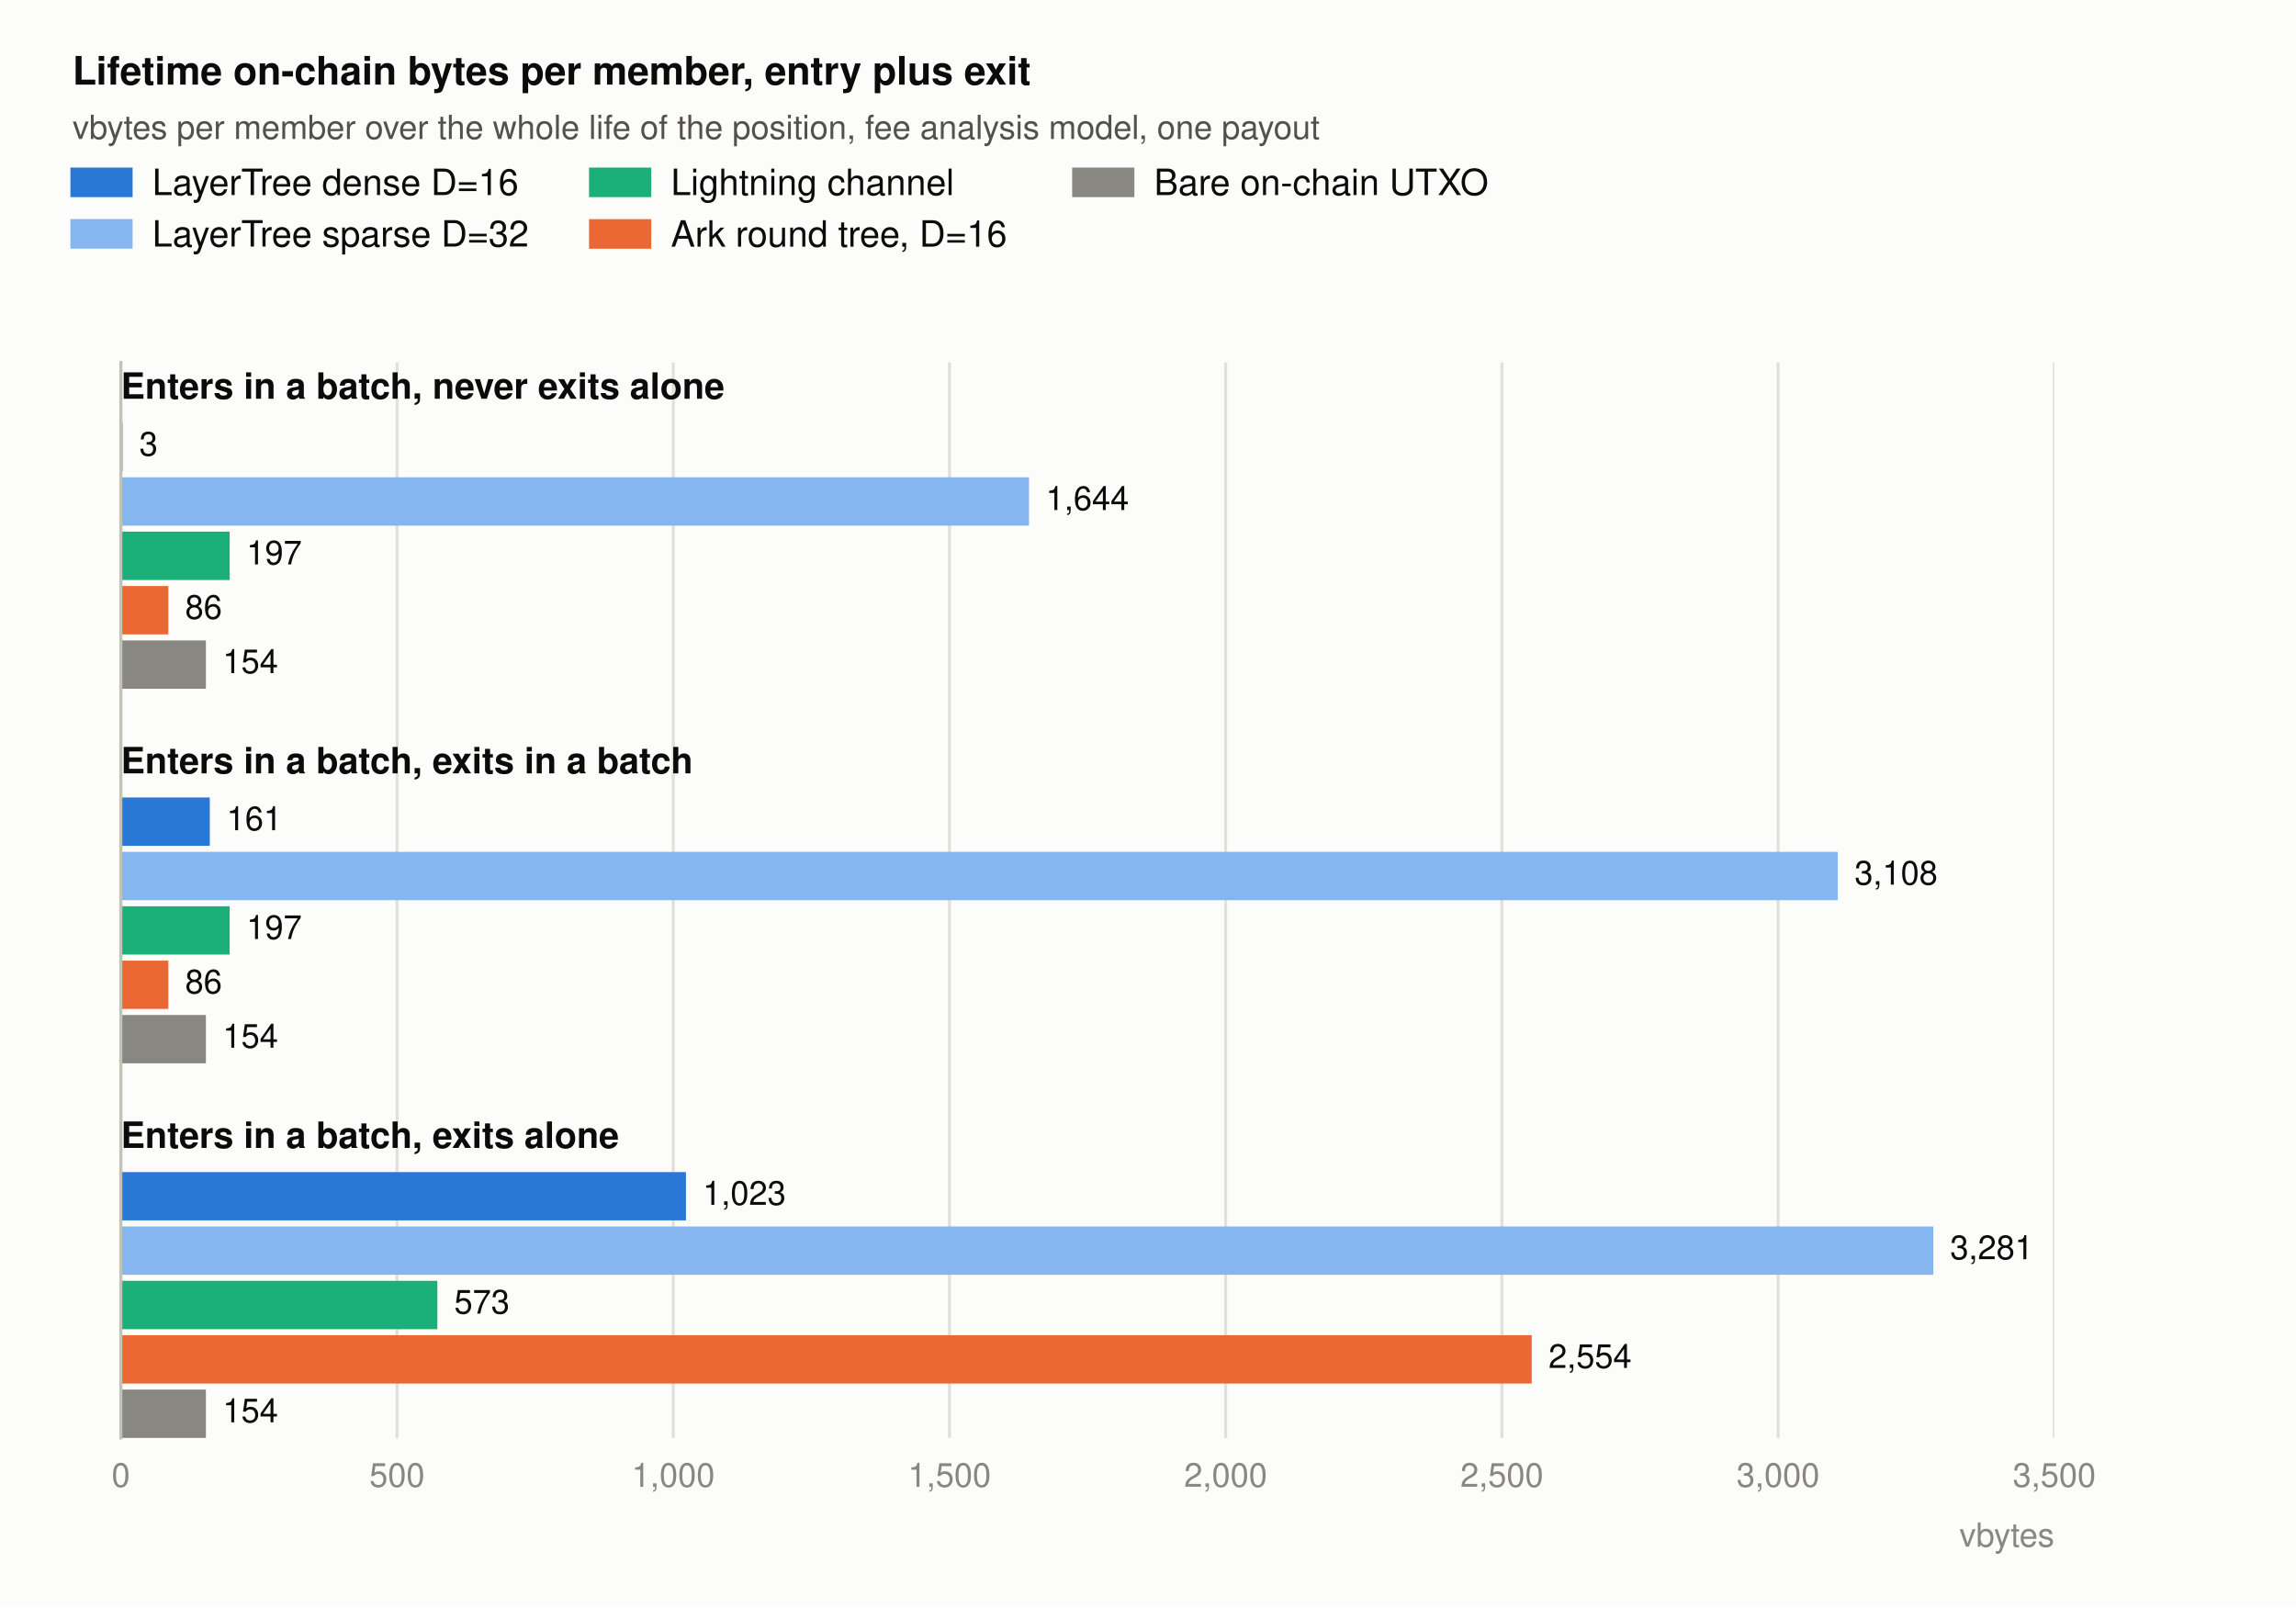
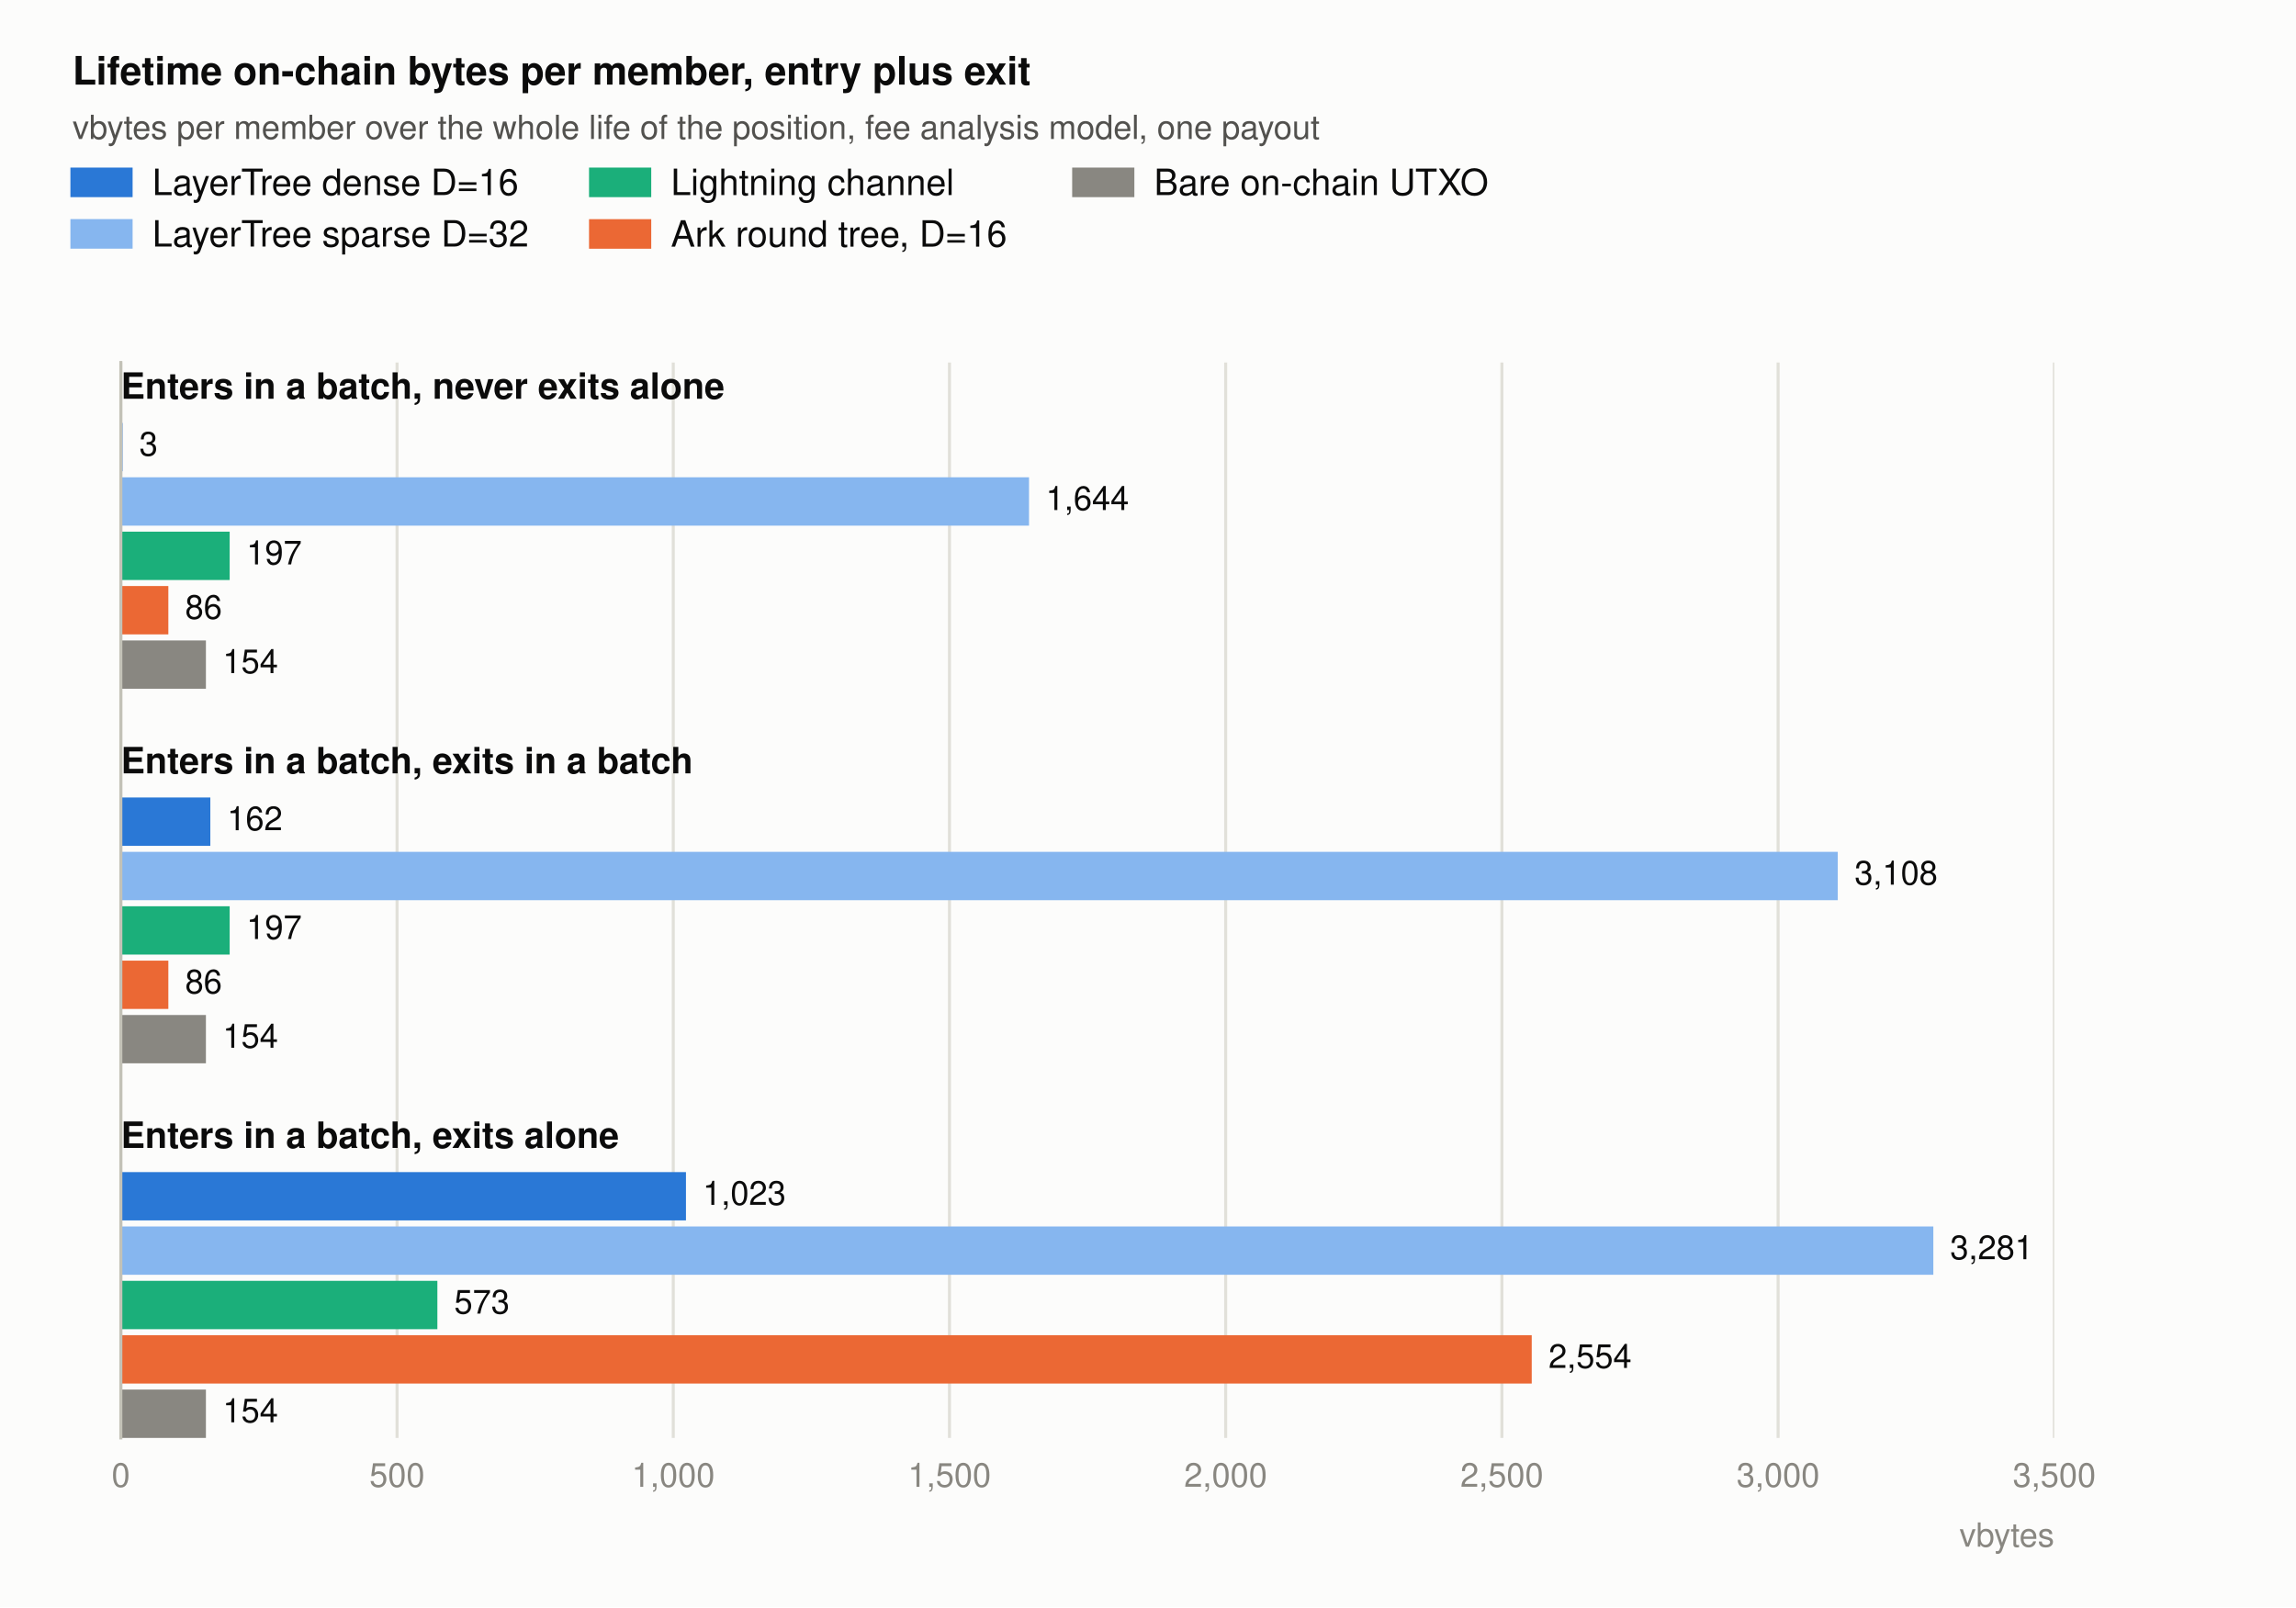
<svg xmlns="http://www.w3.org/2000/svg" width="547.2pt" height="383.04pt" viewBox="0 0 547.2 383.04" version="1.1">
  <defs>
    <style type="text/css">*{stroke-linejoin: round; stroke-linecap: butt}</style>
  </defs>
  <g id="figure_1">
    <g id="patch_1">
      <path d="M 0 383.04  L 547.2 383.04  L 547.2 0  L 0 0  z " style="fill: #fcfcfb" />
    </g>
    <g id="axes_1">
      <g id="patch_2">
        <path d="M 28.8 342.72  L 489.6 342.72  L 489.6 86.4  L 28.8 86.4  z " style="fill: #fcfcfb" />
      </g>
      <g id="matplotlib.axis_1">
        <g id="xtick_1">
          <g id="line2d_1">
            <path d="M 28.8 342.72  L 28.8 86.4  " clip-path="url(#pbfba968cba)" style="fill: none; stroke: #e1e0d9; stroke-width: 0.72; stroke-linecap: square" />
          </g>
          <g id="line2d_2" />
          <g id="text_1">
            <text style="font-size: 7.92px; font-family: 'Helvetica Neue', 'Helvetica', 'Arial', 'DejaVu Sans', sans-serif; text-anchor: middle; fill: #898781" x="28.8" y="354.375" transform="rotate(-0 28.8 354.3754)">0</text>
          </g>
        </g>
        <g id="xtick_2">
          <g id="line2d_3">
            <path d="M 94.629 342.72  L 94.629 86.4  " clip-path="url(#pbfba968cba)" style="fill: none; stroke: #e1e0d9; stroke-width: 0.72; stroke-linecap: square" />
          </g>
          <g id="line2d_4" />
          <g id="text_2">
            <text style="font-size: 7.92px; font-family: 'Helvetica Neue', 'Helvetica', 'Arial', 'DejaVu Sans', sans-serif; text-anchor: middle; fill: #898781" x="94.629" y="354.375" transform="rotate(-0 94.62857 354.3754)">500</text>
          </g>
        </g>
        <g id="xtick_3">
          <g id="line2d_5">
            <path d="M 160.457 342.72  L 160.457 86.4  " clip-path="url(#pbfba968cba)" style="fill: none; stroke: #e1e0d9; stroke-width: 0.72; stroke-linecap: square" />
          </g>
          <g id="line2d_6" />
          <g id="text_3">
            <text style="font-size: 7.92px; font-family: 'Helvetica Neue', 'Helvetica', 'Arial', 'DejaVu Sans', sans-serif; text-anchor: middle; fill: #898781" x="160.457" y="354.375" transform="rotate(-0 160.4571 354.3754)">1,000</text>
          </g>
        </g>
        <g id="xtick_4">
          <g id="line2d_7">
            <path d="M 226.286 342.72  L 226.286 86.4  " clip-path="url(#pbfba968cba)" style="fill: none; stroke: #e1e0d9; stroke-width: 0.72; stroke-linecap: square" />
          </g>
          <g id="line2d_8" />
          <g id="text_4">
            <text style="font-size: 7.92px; font-family: 'Helvetica Neue', 'Helvetica', 'Arial', 'DejaVu Sans', sans-serif; text-anchor: middle; fill: #898781" x="226.286" y="354.375" transform="rotate(-0 226.2857 354.3754)">1,500</text>
          </g>
        </g>
        <g id="xtick_5">
          <g id="line2d_9">
            <path d="M 292.114 342.72  L 292.114 86.4  " clip-path="url(#pbfba968cba)" style="fill: none; stroke: #e1e0d9; stroke-width: 0.72; stroke-linecap: square" />
          </g>
          <g id="line2d_10" />
          <g id="text_5">
            <text style="font-size: 7.92px; font-family: 'Helvetica Neue', 'Helvetica', 'Arial', 'DejaVu Sans', sans-serif; text-anchor: middle; fill: #898781" x="292.114" y="354.375" transform="rotate(-0 292.1143 354.3754)">2,000</text>
          </g>
        </g>
        <g id="xtick_6">
          <g id="line2d_11">
            <path d="M 357.943 342.72  L 357.943 86.4  " clip-path="url(#pbfba968cba)" style="fill: none; stroke: #e1e0d9; stroke-width: 0.72; stroke-linecap: square" />
          </g>
          <g id="line2d_12" />
          <g id="text_6">
            <text style="font-size: 7.92px; font-family: 'Helvetica Neue', 'Helvetica', 'Arial', 'DejaVu Sans', sans-serif; text-anchor: middle; fill: #898781" x="357.943" y="354.375" transform="rotate(-0 357.9429 354.3754)">2,500</text>
          </g>
        </g>
        <g id="xtick_7">
          <g id="line2d_13">
            <path d="M 423.771 342.72  L 423.771 86.4  " clip-path="url(#pbfba968cba)" style="fill: none; stroke: #e1e0d9; stroke-width: 0.72; stroke-linecap: square" />
          </g>
          <g id="line2d_14" />
          <g id="text_7">
            <text style="font-size: 7.92px; font-family: 'Helvetica Neue', 'Helvetica', 'Arial', 'DejaVu Sans', sans-serif; text-anchor: middle; fill: #898781" x="423.771" y="354.375" transform="rotate(-0 423.7714 354.3754)">3,000</text>
          </g>
        </g>
        <g id="xtick_8">
          <g id="line2d_15">
            <path d="M 489.6 342.72  L 489.6 86.4  " clip-path="url(#pbfba968cba)" style="fill: none; stroke: #e1e0d9; stroke-width: 0.72; stroke-linecap: square" />
          </g>
          <g id="line2d_16" />
          <g id="text_8">
            <text style="font-size: 7.92px; font-family: 'Helvetica Neue', 'Helvetica', 'Arial', 'DejaVu Sans', sans-serif; text-anchor: middle; fill: #898781" x="489.6" y="354.375" transform="rotate(-0 489.6 354.3754)">3,500</text>
          </g>
        </g>
      </g>
      <g id="matplotlib.axis_2" />
      <g id="patch_3">
        <path d="M 28.8 100.8  L 29.195 100.8  L 29.195 112.32  L 28.8 112.32  z " clip-path="url(#pbfba968cba)" style="fill: #2a78d6" />
      </g>
      <g id="patch_4">
        <path d="M 28.8 113.76  L 245.244 113.76  L 245.244 125.28  L 28.8 125.28  z " clip-path="url(#pbfba968cba)" style="fill: #86b6ef" />
      </g>
      <g id="patch_5">
        <path d="M 28.8 126.72  L 54.736 126.72  L 54.736 138.24  L 28.8 138.24  z " clip-path="url(#pbfba968cba)" style="fill: #1baf7a" />
      </g>
      <g id="patch_6">
        <path d="M 28.8 139.68  L 40.123 139.68  L 40.123 151.2  L 28.8 151.2  z " clip-path="url(#pbfba968cba)" style="fill: #eb6834" />
      </g>
      <g id="patch_7">
        <path d="M 28.8 152.64  L 49.075 152.64  L 49.075 164.16  L 28.8 164.16  z " clip-path="url(#pbfba968cba)" style="fill: #898781" />
      </g>
      <g id="patch_8">
-         <path d="M 28.8 190.08  L 49.997 190.08  L 49.997 201.6  L 28.8 201.6  z " clip-path="url(#pbfba968cba)" style="fill: #2a78d6" />
+         <path d="M 28.8 190.08  L 50.128 190.08  L 50.128 201.6  L 28.8 201.6  z " clip-path="url(#pbfba968cba)" style="fill: #2a78d6" />
      </g>
      <g id="patch_9">
        <path d="M 28.8 203.04  L 437.99 203.04  L 437.99 214.56  L 28.8 214.56  z " clip-path="url(#pbfba968cba)" style="fill: #86b6ef" />
      </g>
      <g id="patch_10">
        <path d="M 28.8 216  L 54.736 216  L 54.736 227.52  L 28.8 227.52  z " clip-path="url(#pbfba968cba)" style="fill: #1baf7a" />
      </g>
      <g id="patch_11">
        <path d="M 28.8 228.96  L 40.123 228.96  L 40.123 240.48  L 28.8 240.48  z " clip-path="url(#pbfba968cba)" style="fill: #eb6834" />
      </g>
      <g id="patch_12">
        <path d="M 28.8 241.92  L 49.075 241.92  L 49.075 253.44  L 28.8 253.44  z " clip-path="url(#pbfba968cba)" style="fill: #898781" />
      </g>
      <g id="patch_13">
        <path d="M 28.8 279.36  L 163.485 279.36  L 163.485 290.88  L 28.8 290.88  z " clip-path="url(#pbfba968cba)" style="fill: #2a78d6" />
      </g>
      <g id="patch_14">
        <path d="M 28.8 292.32  L 460.767 292.32  L 460.767 303.84  L 28.8 303.84  z " clip-path="url(#pbfba968cba)" style="fill: #86b6ef" />
      </g>
      <g id="patch_15">
        <path d="M 28.8 305.28  L 104.24 305.28  L 104.24 316.8  L 28.8 316.8  z " clip-path="url(#pbfba968cba)" style="fill: #1baf7a" />
      </g>
      <g id="patch_16">
        <path d="M 28.8 318.24  L 365.052 318.24  L 365.052 329.76  L 28.8 329.76  z " clip-path="url(#pbfba968cba)" style="fill: #eb6834" />
      </g>
      <g id="patch_17">
        <path d="M 28.8 331.2  L 49.075 331.2  L 49.075 342.72  L 28.8 342.72  z " clip-path="url(#pbfba968cba)" style="fill: #898781" />
      </g>
      <g id="patch_18">
        <path d="M 28.8 342.72  L 28.8 86.4  " style="fill: none; stroke: #c3c2b7; stroke-width: 0.72; stroke-linejoin: miter; stroke-linecap: square" />
      </g>
      <g id="text_9">
        <text style="font-weight: 600; font-size: 8.64px; font-family: 'Helvetica Neue', 'Helvetica', 'Arial', 'DejaVu Sans', sans-serif; text-anchor: start; fill: #0b0b0b" x="28.8" y="95.04" transform="rotate(-0 28.8 95.04)">Enters in a batch, never exits alone</text>
      </g>
      <g id="text_10">
        <text style="font-size: 7.92px; font-family: 'Helvetica Neue', 'Helvetica', 'Arial', 'DejaVu Sans', sans-serif; text-anchor: start; fill: #0b0b0b" x="33.195" y="108.607" transform="rotate(-0 33.19497 108.6074)">3</text>
      </g>
      <g id="text_11">
        <text style="font-size: 7.92px; font-family: 'Helvetica Neue', 'Helvetica', 'Arial', 'DejaVu Sans', sans-serif; text-anchor: start; fill: #0b0b0b" x="249.244" y="121.567" transform="rotate(-0 249.2443 121.5674)">1,644</text>
      </g>
      <g id="text_12">
        <text style="font-size: 7.92px; font-family: 'Helvetica Neue', 'Helvetica', 'Arial', 'DejaVu Sans', sans-serif; text-anchor: start; fill: #0b0b0b" x="58.736" y="134.527" transform="rotate(-0 58.73646 134.5274)">197</text>
      </g>
      <g id="text_13">
        <text style="font-size: 7.92px; font-family: 'Helvetica Neue', 'Helvetica', 'Arial', 'DejaVu Sans', sans-serif; text-anchor: start; fill: #0b0b0b" x="44.123" y="147.487" transform="rotate(-0 44.12251 147.4874)">86</text>
      </g>
      <g id="text_14">
        <text style="font-size: 7.92px; font-family: 'Helvetica Neue', 'Helvetica', 'Arial', 'DejaVu Sans', sans-serif; text-anchor: start; fill: #0b0b0b" x="53.075" y="160.447" transform="rotate(-0 53.0752 160.4474)">154</text>
      </g>
      <g id="text_15">
        <text style="font-weight: 600; font-size: 8.64px; font-family: 'Helvetica Neue', 'Helvetica', 'Arial', 'DejaVu Sans', sans-serif; text-anchor: start; fill: #0b0b0b" x="28.8" y="184.32" transform="rotate(-0 28.8 184.32)">Enters in a batch, exits in a batch</text>
      </g>
      <g id="text_16">
-         <text style="font-size: 7.92px; font-family: 'Helvetica Neue', 'Helvetica', 'Arial', 'DejaVu Sans', sans-serif; text-anchor: start; fill: #0b0b0b" x="53.997" y="197.887" transform="rotate(-0 53.9968 197.8874)">161</text>
+         <text style="font-size: 7.92px; font-family: 'Helvetica Neue', 'Helvetica', 'Arial', 'DejaVu Sans', sans-serif; text-anchor: start; fill: #0b0b0b" x="54.128" y="197.887" transform="rotate(-0 54.12846 197.8874)">162</text>
      </g>
      <g id="text_17">
        <text style="font-size: 7.92px; font-family: 'Helvetica Neue', 'Helvetica', 'Arial', 'DejaVu Sans', sans-serif; text-anchor: start; fill: #0b0b0b" x="441.99" y="210.847" transform="rotate(-0 441.9904 210.8474)">3,108</text>
      </g>
      <g id="text_18">
        <text style="font-size: 7.92px; font-family: 'Helvetica Neue', 'Helvetica', 'Arial', 'DejaVu Sans', sans-serif; text-anchor: start; fill: #0b0b0b" x="58.736" y="223.807" transform="rotate(-0 58.73646 223.8074)">197</text>
      </g>
      <g id="text_19">
        <text style="font-size: 7.92px; font-family: 'Helvetica Neue', 'Helvetica', 'Arial', 'DejaVu Sans', sans-serif; text-anchor: start; fill: #0b0b0b" x="44.123" y="236.767" transform="rotate(-0 44.12251 236.7674)">86</text>
      </g>
      <g id="text_20">
        <text style="font-size: 7.92px; font-family: 'Helvetica Neue', 'Helvetica', 'Arial', 'DejaVu Sans', sans-serif; text-anchor: start; fill: #0b0b0b" x="53.075" y="249.727" transform="rotate(-0 53.0752 249.7274)">154</text>
      </g>
      <g id="text_21">
        <text style="font-weight: 600; font-size: 8.64px; font-family: 'Helvetica Neue', 'Helvetica', 'Arial', 'DejaVu Sans', sans-serif; text-anchor: start; fill: #0b0b0b" x="28.8" y="273.6" transform="rotate(-0 28.8 273.6)">Enters in a batch, exits alone</text>
      </g>
      <g id="text_22">
        <text style="font-size: 7.92px; font-family: 'Helvetica Neue', 'Helvetica', 'Arial', 'DejaVu Sans', sans-serif; text-anchor: start; fill: #0b0b0b" x="167.485" y="287.167" transform="rotate(-0 167.4853 287.1674)">1,023</text>
      </g>
      <g id="text_23">
        <text style="font-size: 7.92px; font-family: 'Helvetica Neue', 'Helvetica', 'Arial', 'DejaVu Sans', sans-serif; text-anchor: start; fill: #0b0b0b" x="464.767" y="300.127" transform="rotate(-0 464.7671 300.1274)">3,281</text>
      </g>
      <g id="text_24">
        <text style="font-size: 7.92px; font-family: 'Helvetica Neue', 'Helvetica', 'Arial', 'DejaVu Sans', sans-serif; text-anchor: start; fill: #0b0b0b" x="108.24" y="313.087" transform="rotate(-0 108.2395 313.0874)">573</text>
      </g>
      <g id="text_25">
        <text style="font-size: 7.92px; font-family: 'Helvetica Neue', 'Helvetica', 'Arial', 'DejaVu Sans', sans-serif; text-anchor: start; fill: #0b0b0b" x="369.052" y="326.047" transform="rotate(-0 369.0523 326.0474)">2,554</text>
      </g>
      <g id="text_26">
        <text style="font-size: 7.92px; font-family: 'Helvetica Neue', 'Helvetica', 'Arial', 'DejaVu Sans', sans-serif; text-anchor: start; fill: #0b0b0b" x="53.075" y="339.007" transform="rotate(-0 53.0752 339.0074)">154</text>
      </g>
    </g>
    <g id="text_27">
      <text style="font-weight: 600; font-size: 9.36px; font-family: 'Helvetica Neue', 'Helvetica', 'Arial', 'DejaVu Sans', sans-serif; text-anchor: start; fill: #0b0b0b" x="17.28" y="20.16" transform="rotate(-0 17.28 20.16)">Lifetime on-chain bytes per member, entry plus exit</text>
    </g>
    <g id="text_28">
      <text style="font-size: 7.92px; font-family: 'Helvetica Neue', 'Helvetica', 'Arial', 'DejaVu Sans', sans-serif; text-anchor: start; fill: #52514e" x="17.28" y="33.12" transform="rotate(-0 17.28 33.12)">vbytes per member over the whole life of the position, fee analysis model, one payout</text>
    </g>
    <g id="text_29">
      <text style="font-size: 7.92px; font-family: 'Helvetica Neue', 'Helvetica', 'Arial', 'DejaVu Sans', sans-serif; text-anchor: end; fill: #898781" x="489.6" y="368.64" transform="rotate(-0 489.6 368.64)">vbytes</text>
    </g>
    <g id="legend_1">
      <g id="patch_19">
        <path d="M 17.28 46.489  L 31.104 46.489  L 31.104 40.441  L 17.28 40.441  z " style="fill: #2a78d6; stroke: #2a78d6; stroke-linejoin: miter" />
      </g>
      <g id="text_30">
        <text style="font-size: 8.64px; font-family: 'Helvetica Neue', 'Helvetica', 'Arial', 'DejaVu Sans', sans-serif; text-anchor: start; fill: #0b0b0b" x="36.288" y="46.489" transform="rotate(-0 36.288 46.4895)">LayerTree dense D=16</text>
      </g>
      <g id="patch_20">
        <path d="M 17.28 58.768  L 31.104 58.768  L 31.104 52.72  L 17.28 52.72  z " style="fill: #86b6ef; stroke: #86b6ef; stroke-linejoin: miter" />
      </g>
      <g id="text_31">
        <text style="font-size: 8.64px; font-family: 'Helvetica Neue', 'Helvetica', 'Arial', 'DejaVu Sans', sans-serif; text-anchor: start; fill: #0b0b0b" x="36.288" y="58.768" transform="rotate(-0 36.288 58.76775)">LayerTree sparse D=32</text>
      </g>
      <g id="patch_21">
        <path d="M 140.883 46.489  L 154.707 46.489  L 154.707 40.441  L 140.883 40.441  z " style="fill: #1baf7a; stroke: #1baf7a; stroke-linejoin: miter" />
      </g>
      <g id="text_32">
        <text style="font-size: 8.64px; font-family: 'Helvetica Neue', 'Helvetica', 'Arial', 'DejaVu Sans', sans-serif; text-anchor: start; fill: #0b0b0b" x="159.891" y="46.489" transform="rotate(-0 159.8913 46.4895)">Lightning channel</text>
      </g>
      <g id="patch_22">
        <path d="M 140.883 58.785  L 154.707 58.785  L 154.707 52.737  L 140.883 52.737  z " style="fill: #eb6834; stroke: #eb6834; stroke-linejoin: miter" />
      </g>
      <g id="text_33">
        <text style="font-size: 8.64px; font-family: 'Helvetica Neue', 'Helvetica', 'Arial', 'DejaVu Sans', sans-serif; text-anchor: start; fill: #0b0b0b" x="159.891" y="58.785" transform="rotate(-0 159.8913 58.7853)">Ark round tree, D=16</text>
      </g>
      <g id="patch_23">
        <path d="M 256.026 46.489  L 269.85 46.489  L 269.85 40.441  L 256.026 40.441  z " style="fill: #898781; stroke: #898781; stroke-linejoin: miter" />
      </g>
      <g id="text_34">
        <text style="font-size: 8.64px; font-family: 'Helvetica Neue', 'Helvetica', 'Arial', 'DejaVu Sans', sans-serif; text-anchor: start; fill: #0b0b0b" x="275.034" y="46.489" transform="rotate(-0 275.0342 46.4895)">Bare on-chain UTXO</text>
      </g>
    </g>
  </g>
  <defs>
    <clipPath id="pbfba968cba">
      <rect x="28.8" y="86.4" width="460.8" height="256.32" />
    </clipPath>
  </defs>
</svg>
